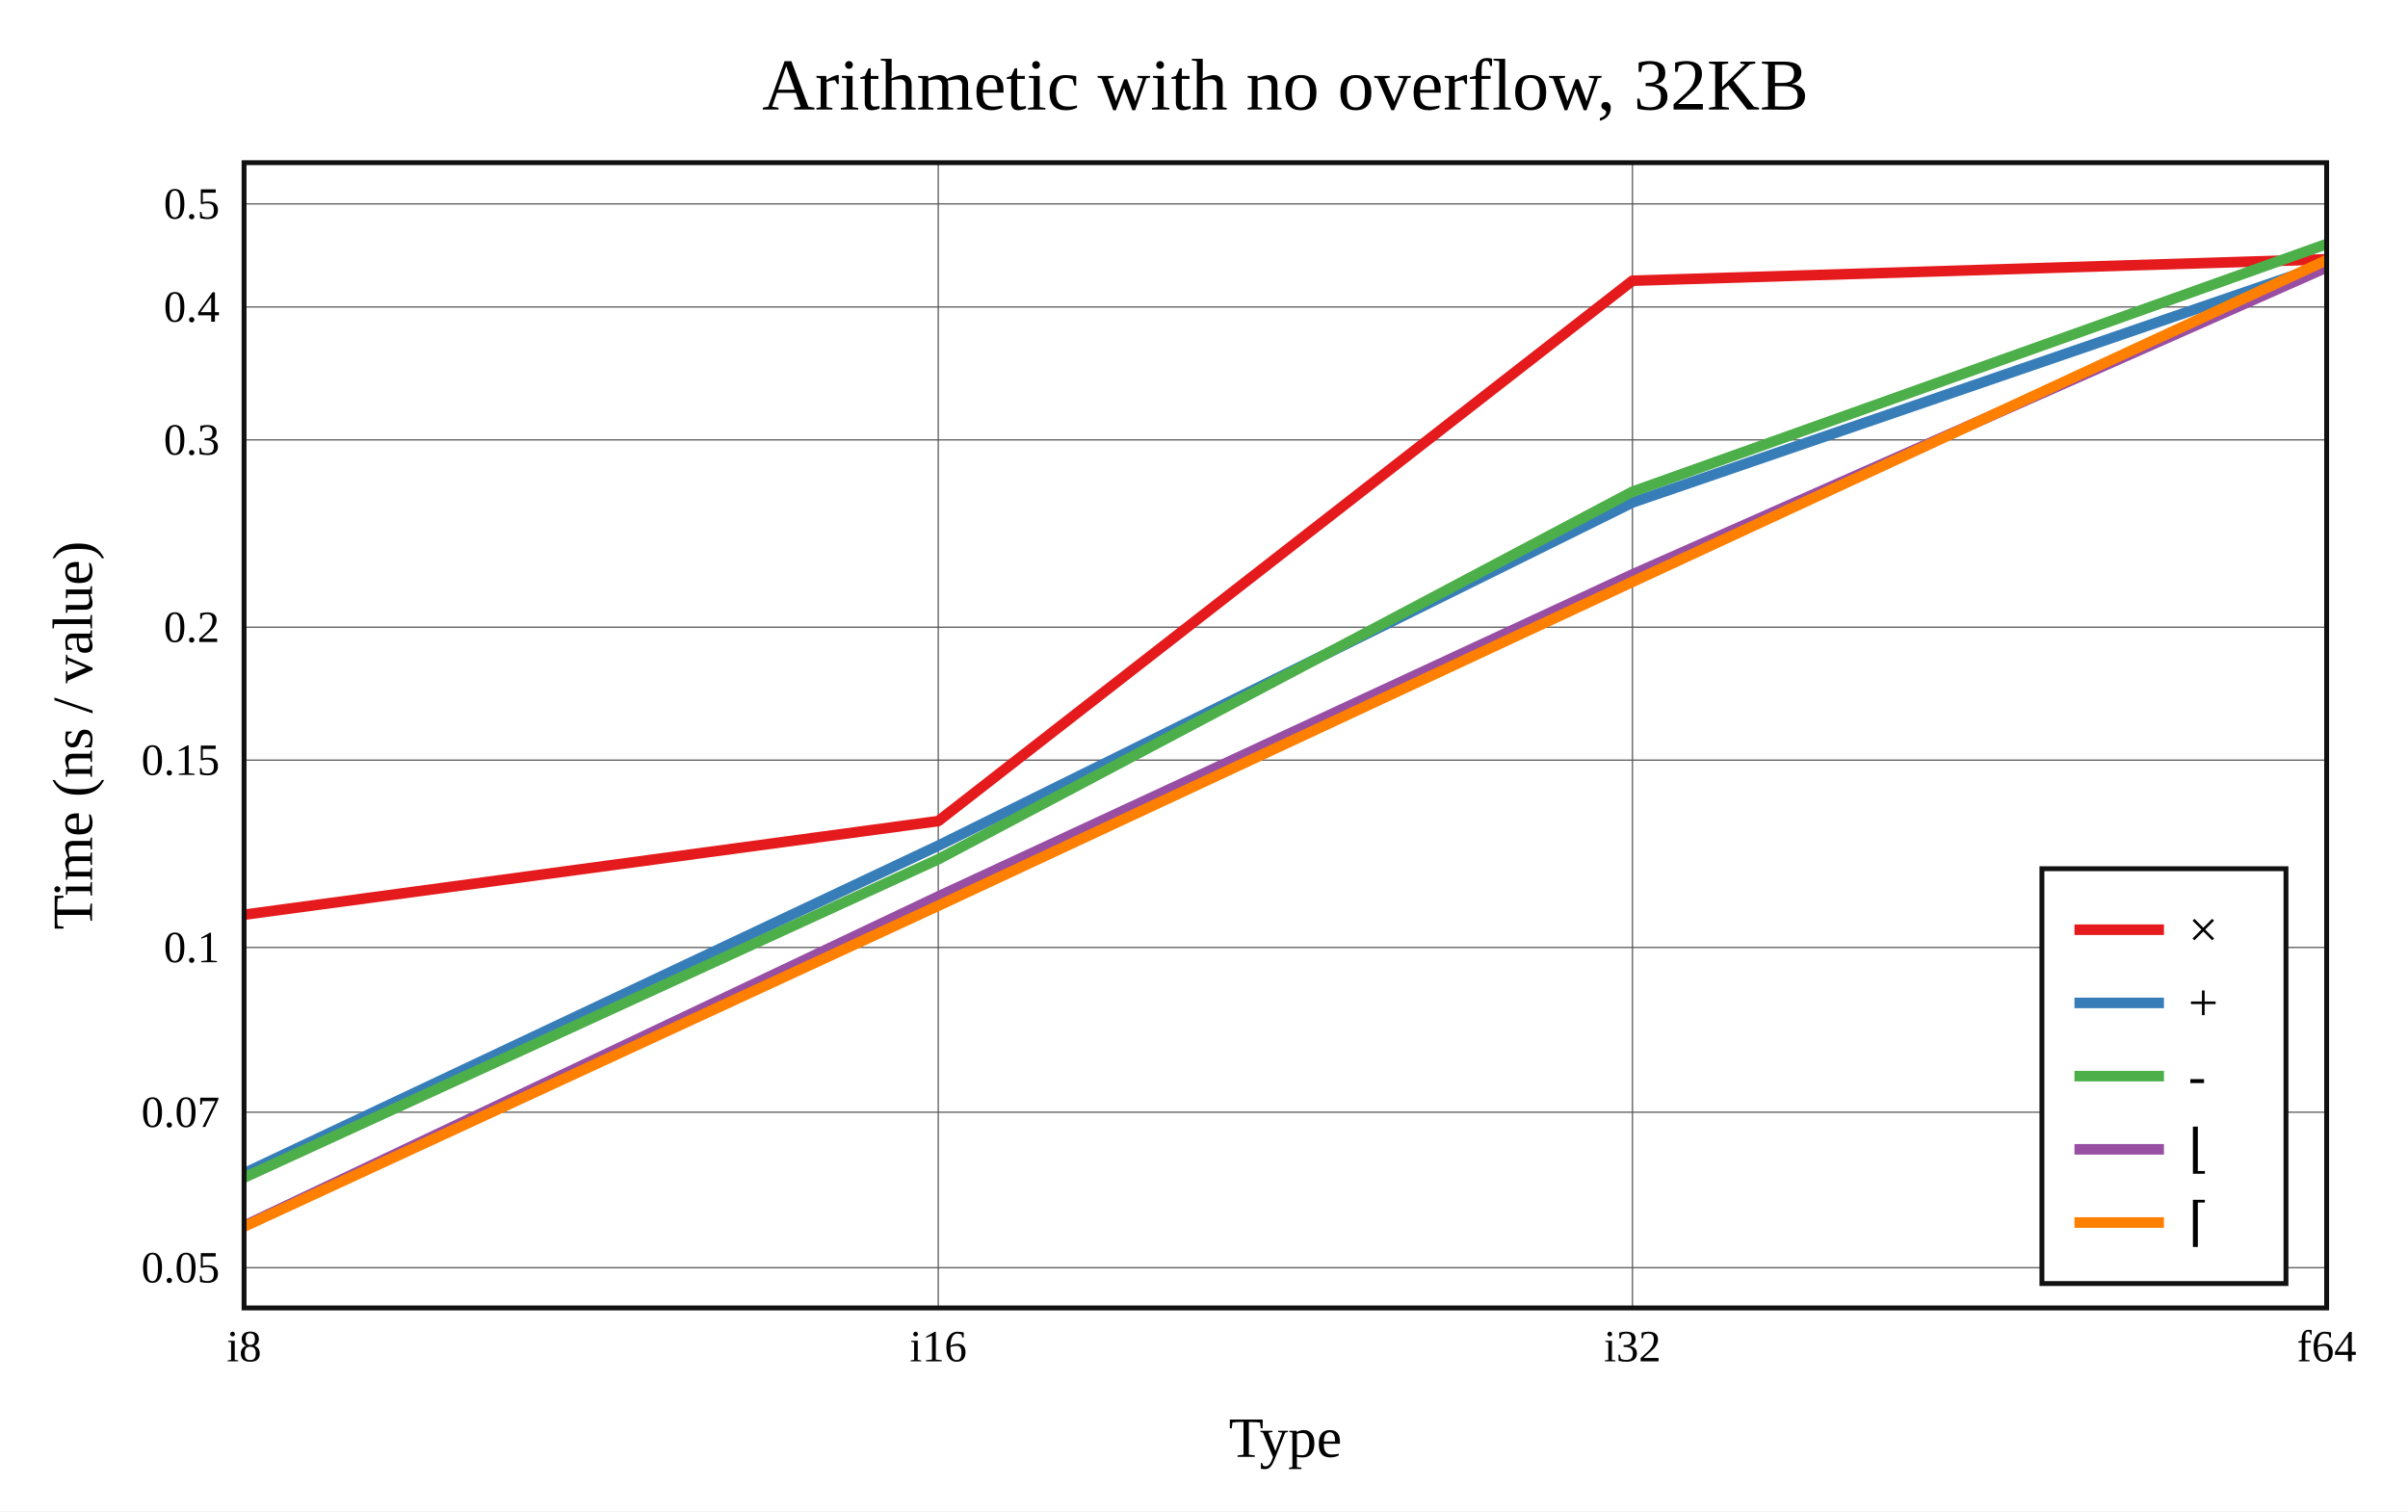
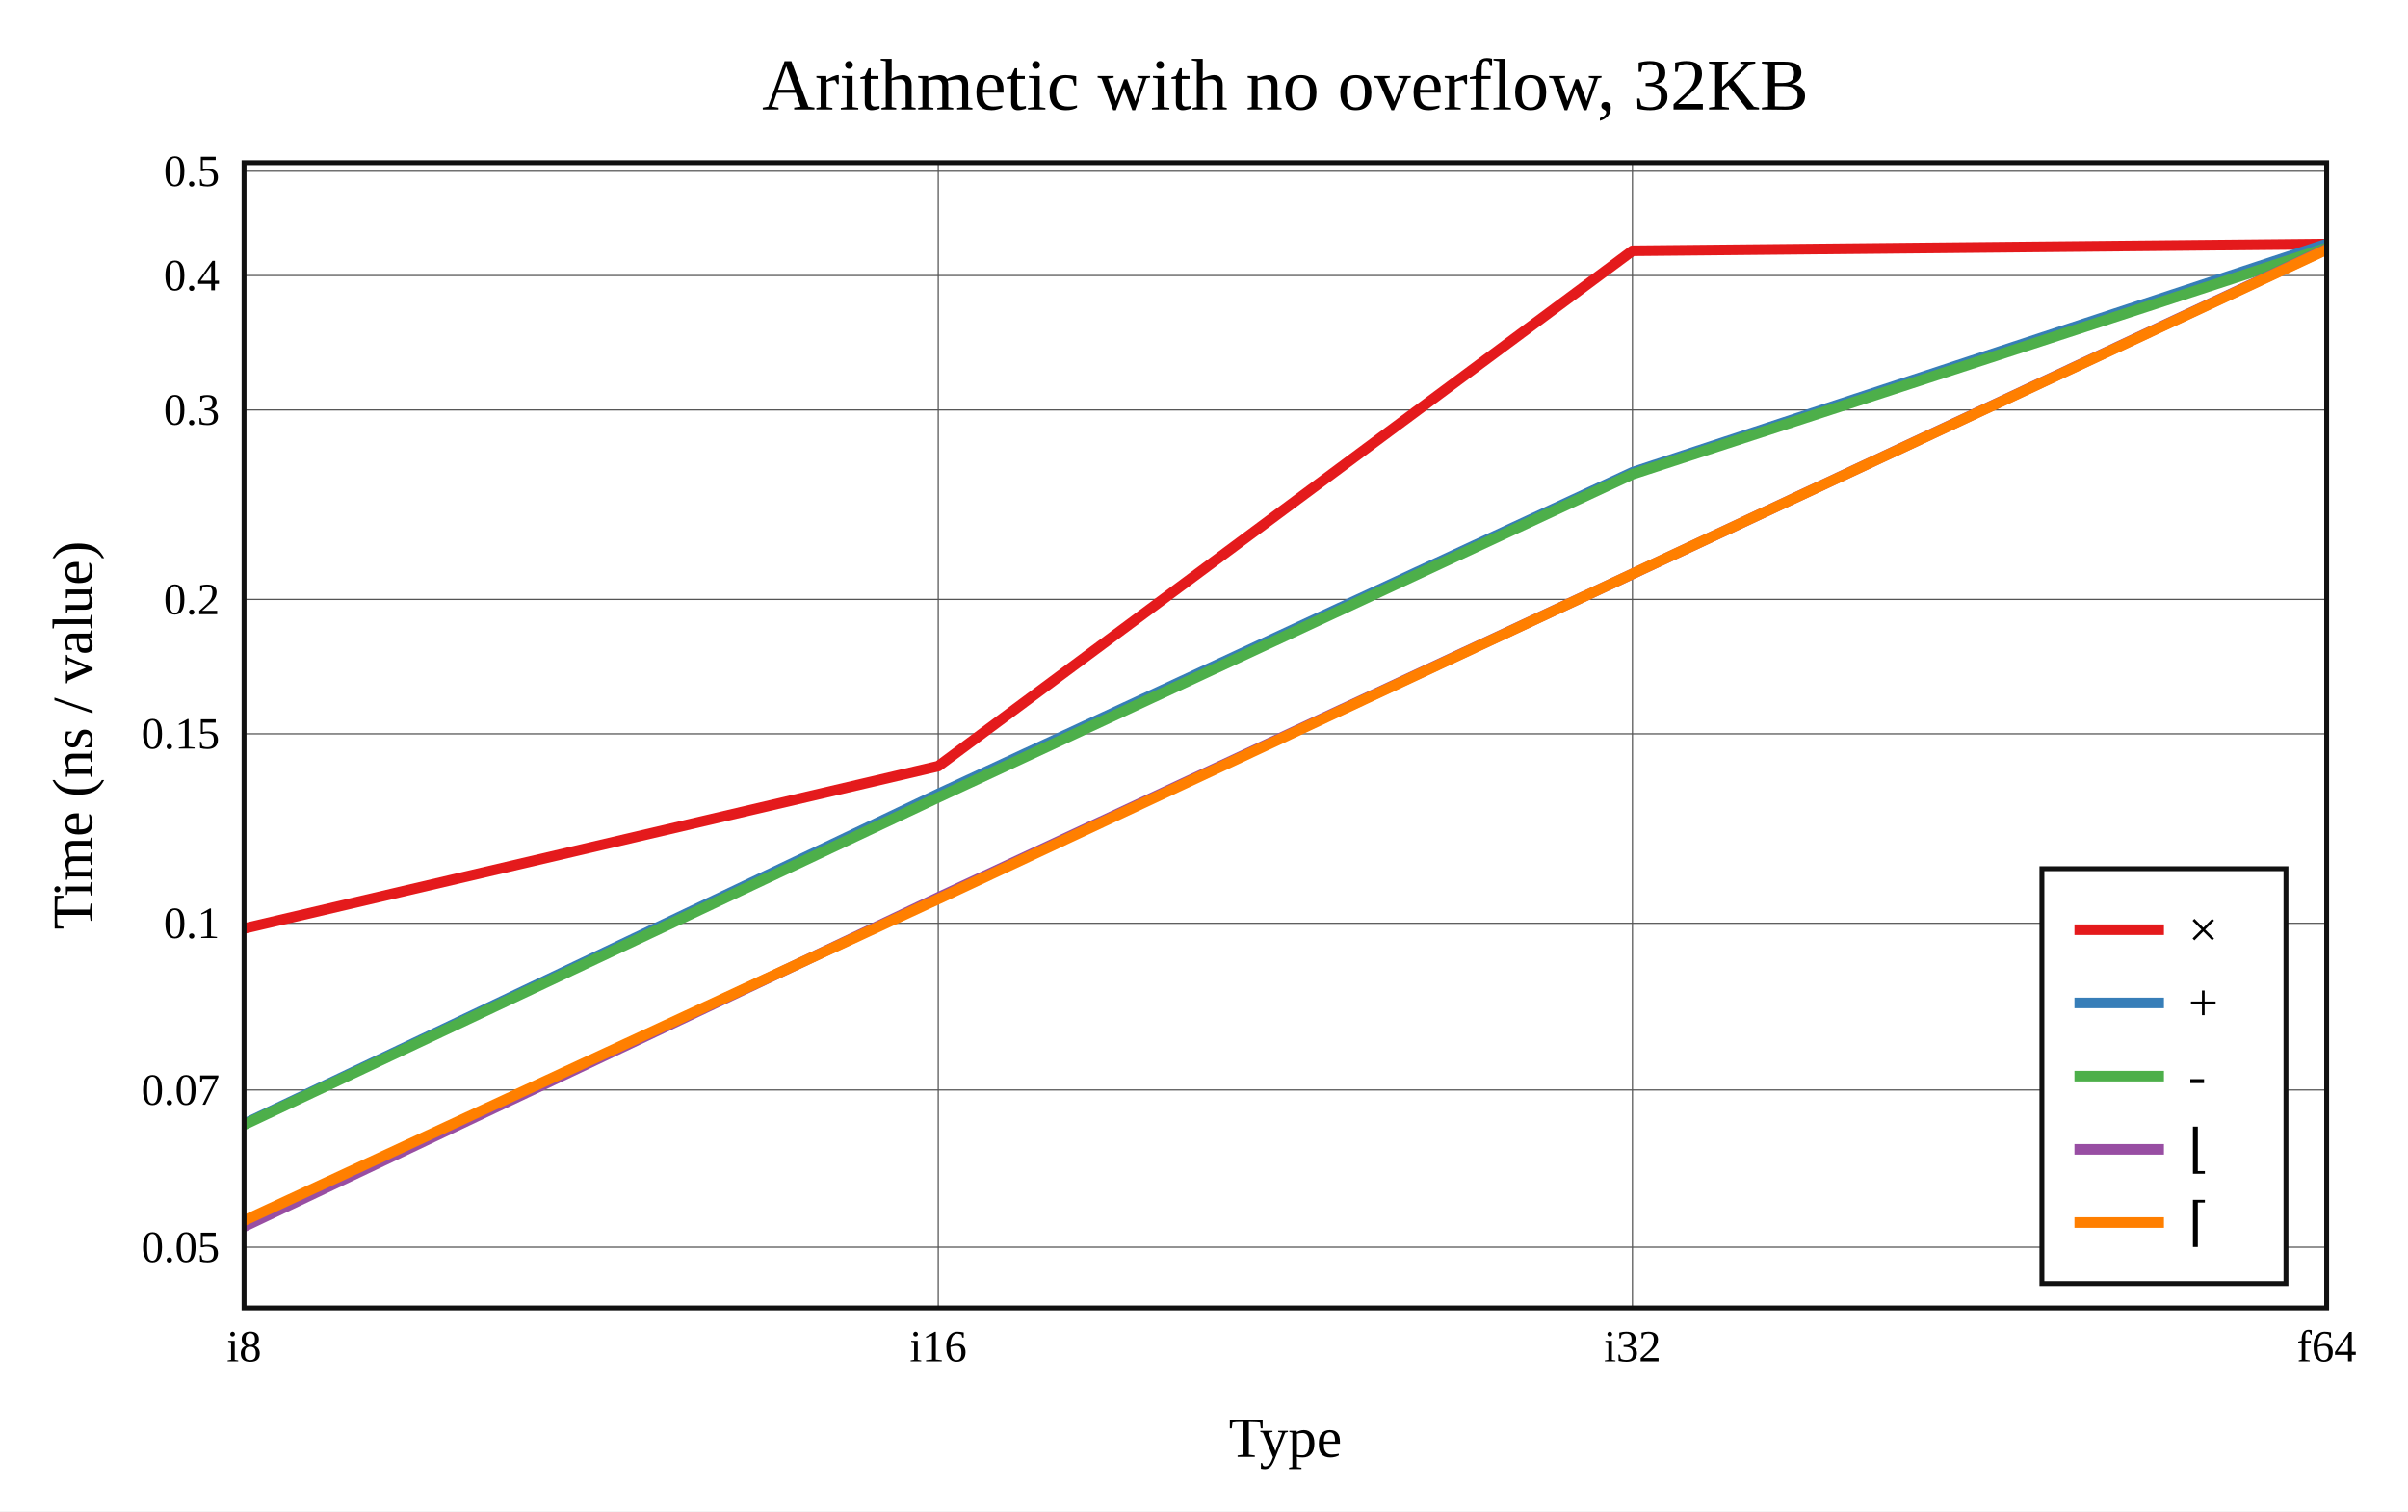
<svg xmlns="http://www.w3.org/2000/svg" viewBox="-60 -40 592 371.6" height="557.4" width="888">
  <g stroke-width="2.6" font-size="14px" text-anchor="middle">
    <defs>
      <clipPath id="clip">
        <rect x="0" y="0" width="512" height="281.6" />
      </clipPath>
    </defs>
    <rect fill="white" x="-60" y="-40" width="592" height="371.6" />
    <text dy="0.33em" font-size="18px" x="256" y="-19">Arithmetic with no overflow, 32KB</text>
    <text dy="0.33em" x="256" y="313.6">Type</text>
    <text dy="0.33em" transform="rotate(-90)" x="-140.8" y="-42">Time (ns / value)</text>
    <g stroke-width="0.3" stroke="#555">
      <path d="M170.667 0v281.6" />
      <path d="M341.333 0v281.6" />
-       <path d="M0 271.7h512" />
-       <path d="M0 233.478h512" />
-       <path d="M0 192.961h512" />
-       <path d="M0 146.901h512" />
-       <path d="M0 114.221h512" />
-       <path d="M0 68.162h512" />
-       <path d="M0 35.482h512" />
-       <path d="M0 10.133h512" />
+       <path d="M0 266.658h512" />
+       <path d="M0 227.999h512" />
+       <path d="M0 187.019h512" />
+       <path d="M0 140.433h512" />
+       <path d="M0 107.38h512" />
+       <path d="M0 60.794h512" />
+       <path d="M0 27.741h512" />
+       <path d="M0 2.103h512" />
    </g>
    <g font-size="11px">
      <text dy="0.33em" x="0" y="291.1">i8</text>
      <text dy="0.33em" x="170.667" y="291.1">i16</text>
      <text dy="0.33em" x="341.333" y="291.1">i32</text>
      <text dy="0.33em" x="512" y="291.1">f64</text>
      <g text-anchor="end">
-         <text dy="0.33em" x="-6" y="271.7">0.05</text>
-         <text dy="0.33em" x="-6" y="233.478">0.07</text>
-         <text dy="0.33em" x="-6" y="192.961">0.1</text>
-         <text dy="0.33em" x="-6" y="146.901">0.15</text>
-         <text dy="0.33em" x="-6" y="114.221">0.2</text>
-         <text dy="0.33em" x="-6" y="68.162">0.3</text>
-         <text dy="0.33em" x="-6" y="35.482">0.4</text>
-         <text dy="0.33em" x="-6" y="10.133">0.5</text>
+         <text dy="0.33em" x="-6" y="266.658">0.05</text>
+         <text dy="0.33em" x="-6" y="227.999">0.07</text>
+         <text dy="0.33em" x="-6" y="187.019">0.1</text>
+         <text dy="0.33em" x="-6" y="140.433">0.15</text>
+         <text dy="0.33em" x="-6" y="107.38">0.2</text>
+         <text dy="0.33em" x="-6" y="60.794">0.3</text>
+         <text dy="0.33em" x="-6" y="27.741">0.4</text>
+         <text dy="0.33em" x="-6" y="2.103">0.5</text>
      </g>
    </g>
    <g clip-path="url(#clip)" fill="none" stroke-linecap="round" stroke-linejoin="round">
-       <path stroke="#e41a1c" d="M0 184.914L170.667 161.892L341.333 29.022L512 23.755" />
-       <path stroke="#377eb8" d="M0 248.508L170.667 167.937L341.333 83.559L512 24.949" />
-       <path stroke="#4daf4a" d="M0 249.557L170.667 171.275L341.333 80.9L512 20" />
-       <path stroke="#984ea3" d="M0 261.4L170.667 180.436L341.333 101.245L512 25.748" />
-       <path stroke="#ff7f00" d="M0 261.6L170.667 182.7L341.333 103.066L512 23.954" />
+       <path stroke="#e41a1c" d="M0 188.298L170.667 148.382L341.333 21.662L512 20.013" />
+       <path stroke="#377eb8" d="M0 236.35L170.667 155.211L341.333 76.128L512 20" />
+       <path stroke="#4daf4a" d="M0 236.561L170.667 156.069L341.333 76.605L512 20.966" />
+       <path stroke="#984ea3" d="M0 261.6L170.667 180.663L341.333 101.11L512 21.229" />
+       <path stroke="#ff7f00" d="M0 260.134L170.667 181.042L341.333 101.103L512 21.359" />
    </g>
    <rect stroke-width="1.2" stroke="#111" fill="none" x="0" y="0" width="512" height="281.6" />
    <g transform="translate(442,173.6)" text-anchor="start" font-size="13px">
      <rect stroke-width="1.2" stroke="#111" fill="white" x="0" y="0" width="60" height="102" />
      <path stroke="#e41a1c" d="M8 15h22" />
      <path stroke="#377eb8" d="M8 33h22" />
      <path stroke="#4daf4a" d="M8 51h22" />
      <path stroke="#984ea3" d="M8 69h22" />
      <path stroke="#ff7f00" d="M8 87h22" />
      <text dy="0.33em" x="36" y="15">×</text>
      <text dy="0.33em" x="36" y="33">+</text>
      <text dy="0.33em" x="36" y="51">-</text>
      <text dy="0.33em" x="36" y="69">⌊</text>
      <text dy="0.33em" x="36" y="87">⌈</text>
    </g>
  </g>
</svg>
